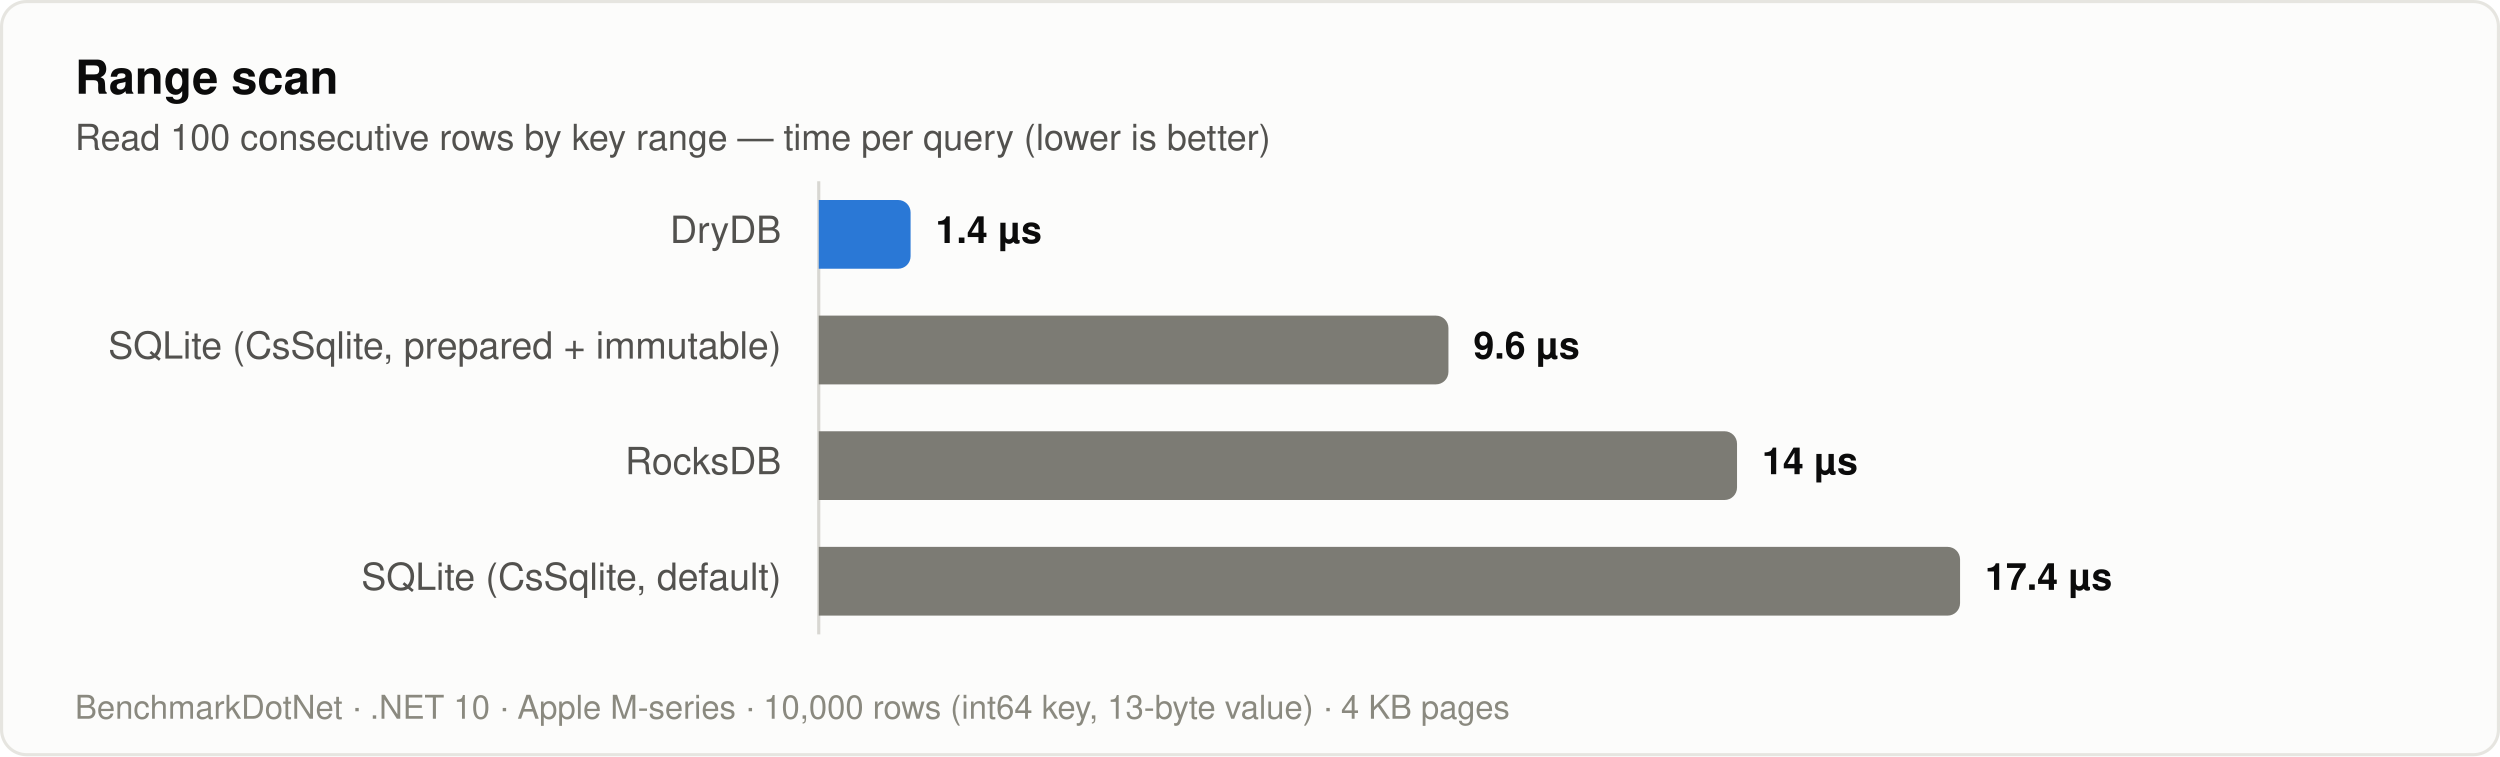
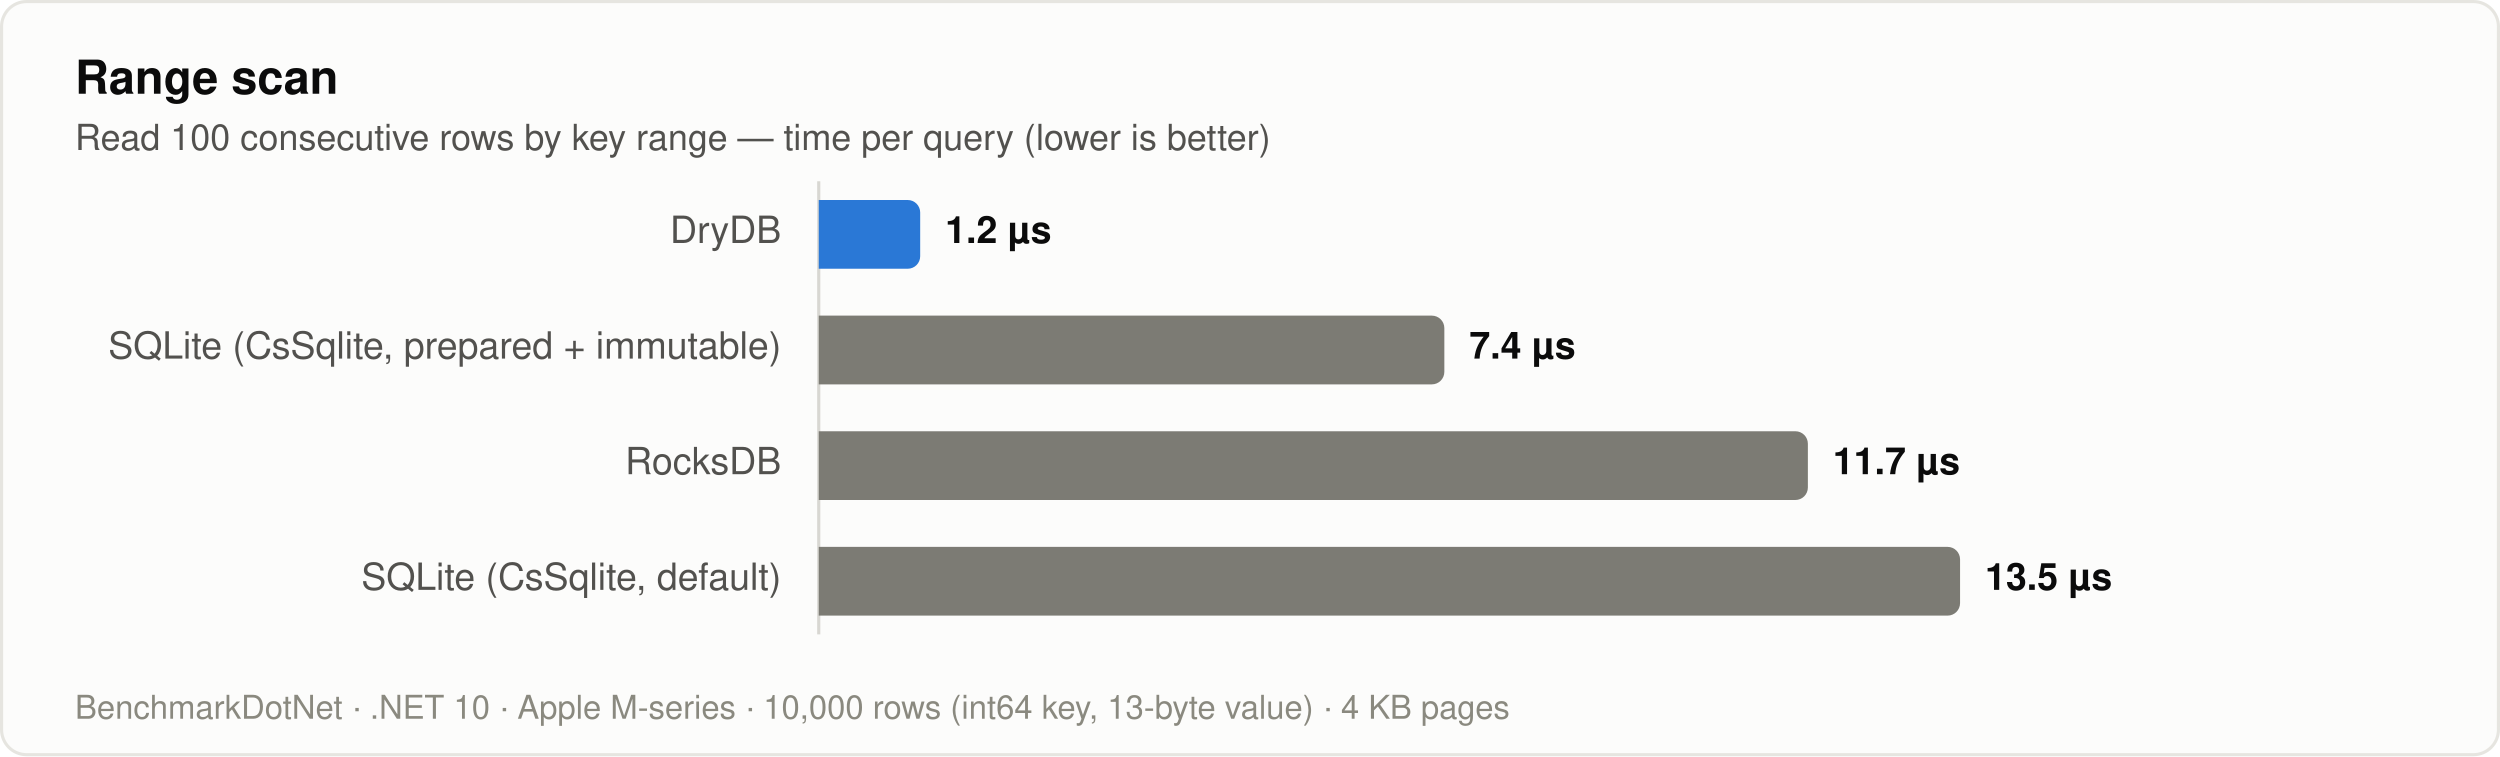
<svg xmlns="http://www.w3.org/2000/svg" viewBox="0 0 800 242" width="800" height="242" role="img" aria-label="Range scan benchmark">
  <rect x="0.5" y="0.5" width="799" height="241" rx="8" fill="#fcfcfb" stroke="#e6e5e0" />
  <g font-family="ui-sans-serif, -apple-system, 'Segoe UI', Helvetica, Arial, sans-serif">
    <text x="24" y="30" font-size="15" font-weight="600" fill="#0b0b0b">Range scan</text>
    <text x="24" y="48" font-size="11.5" fill="#52514e">Read 100 consecutive rows by key range — time per query (lower is better)</text>
    <line x1="262" y1="58" x2="262" y2="203" stroke="#d8d7d2" stroke-width="1" />
    <text x="250" y="75" text-anchor="end" dominant-baseline="central" font-size="12" fill="#52514e">DryDB</text>
-     <path d="M262 64 h25.39 a4 4 0 0 1 4 4 v14 a4 4 0 0 1 -4 4 h-25.39 Z" fill="#2a78d6" />
-     <text x="299.385" y="75" dominant-baseline="central" font-size="12" font-weight="600" fill="#0b0b0b">1.4 µs</text>
+     <path d="M262 64 h28.46 a4 4 0 0 1 4 4 v14 a4 4 0 0 1 -4 4 h-28.46 Z" fill="#2a78d6" />
+     <text x="302.464" y="75" dominant-baseline="central" font-size="12" font-weight="600" fill="#0b0b0b">1.2 µs</text>
    <text x="250" y="112" text-anchor="end" dominant-baseline="central" font-size="12" fill="#52514e">SQLite (CsSqlite, prepared + immutable)</text>
-     <path d="M262 101 h197.50 a4 4 0 0 1 4 4 v14 a4 4 0 0 1 -4 4 h-197.5 Z" fill="#7c7b74" />
-     <text x="471.499" y="112" dominant-baseline="central" font-size="12" font-weight="600" fill="#0b0b0b">9.6 µs</text>
+     <path d="M262 101 h196.19 a4 4 0 0 1 4 4 v14 a4 4 0 0 1 -4 4 h-196.19 Z" fill="#7c7b74" />
+     <text x="470.193" y="112" dominant-baseline="central" font-size="12" font-weight="600" fill="#0b0b0b">7.4 µs</text>
    <text x="250" y="149" text-anchor="end" dominant-baseline="central" font-size="12" fill="#52514e">RocksDB</text>
-     <path d="M262 138 h289.85 a4 4 0 0 1 4 4 v14 a4 4 0 0 1 -4 4 h-289.85 Z" fill="#7c7b74" />
-     <text x="563.853" y="149" dominant-baseline="central" font-size="12" font-weight="600" fill="#0b0b0b">14 µs</text>
+     <path d="M262 138 h312.52 a4 4 0 0 1 4 4 v14 a4 4 0 0 1 -4 4 h-312.52 Z" fill="#7c7b74" />
+     <text x="586.522" y="149" dominant-baseline="central" font-size="12" font-weight="600" fill="#0b0b0b">11.7 µs</text>
    <text x="250" y="186" text-anchor="end" dominant-baseline="central" font-size="12" fill="#52514e">SQLite (CsSqlite, default)</text>
    <path d="M262 175 h361.22 a4 4 0 0 1 4 4 v14 a4 4 0 0 1 -4 4 h-361.22 Z" fill="#7c7b74" />
-     <text x="635.217" y="186" dominant-baseline="central" font-size="12" font-weight="600" fill="#0b0b0b">17.4 µs</text>
+     <text x="635.217" y="186" dominant-baseline="central" font-size="12" font-weight="600" fill="#0b0b0b">13.5 µs</text>
    <text x="24" y="230" font-size="10.5" fill="#8a897f">BenchmarkDotNet · .NET 10 · Apple M-series · 10,000 rows (int64 key, 13-byte value) · 4 KB pages</text>
  </g>
</svg>
